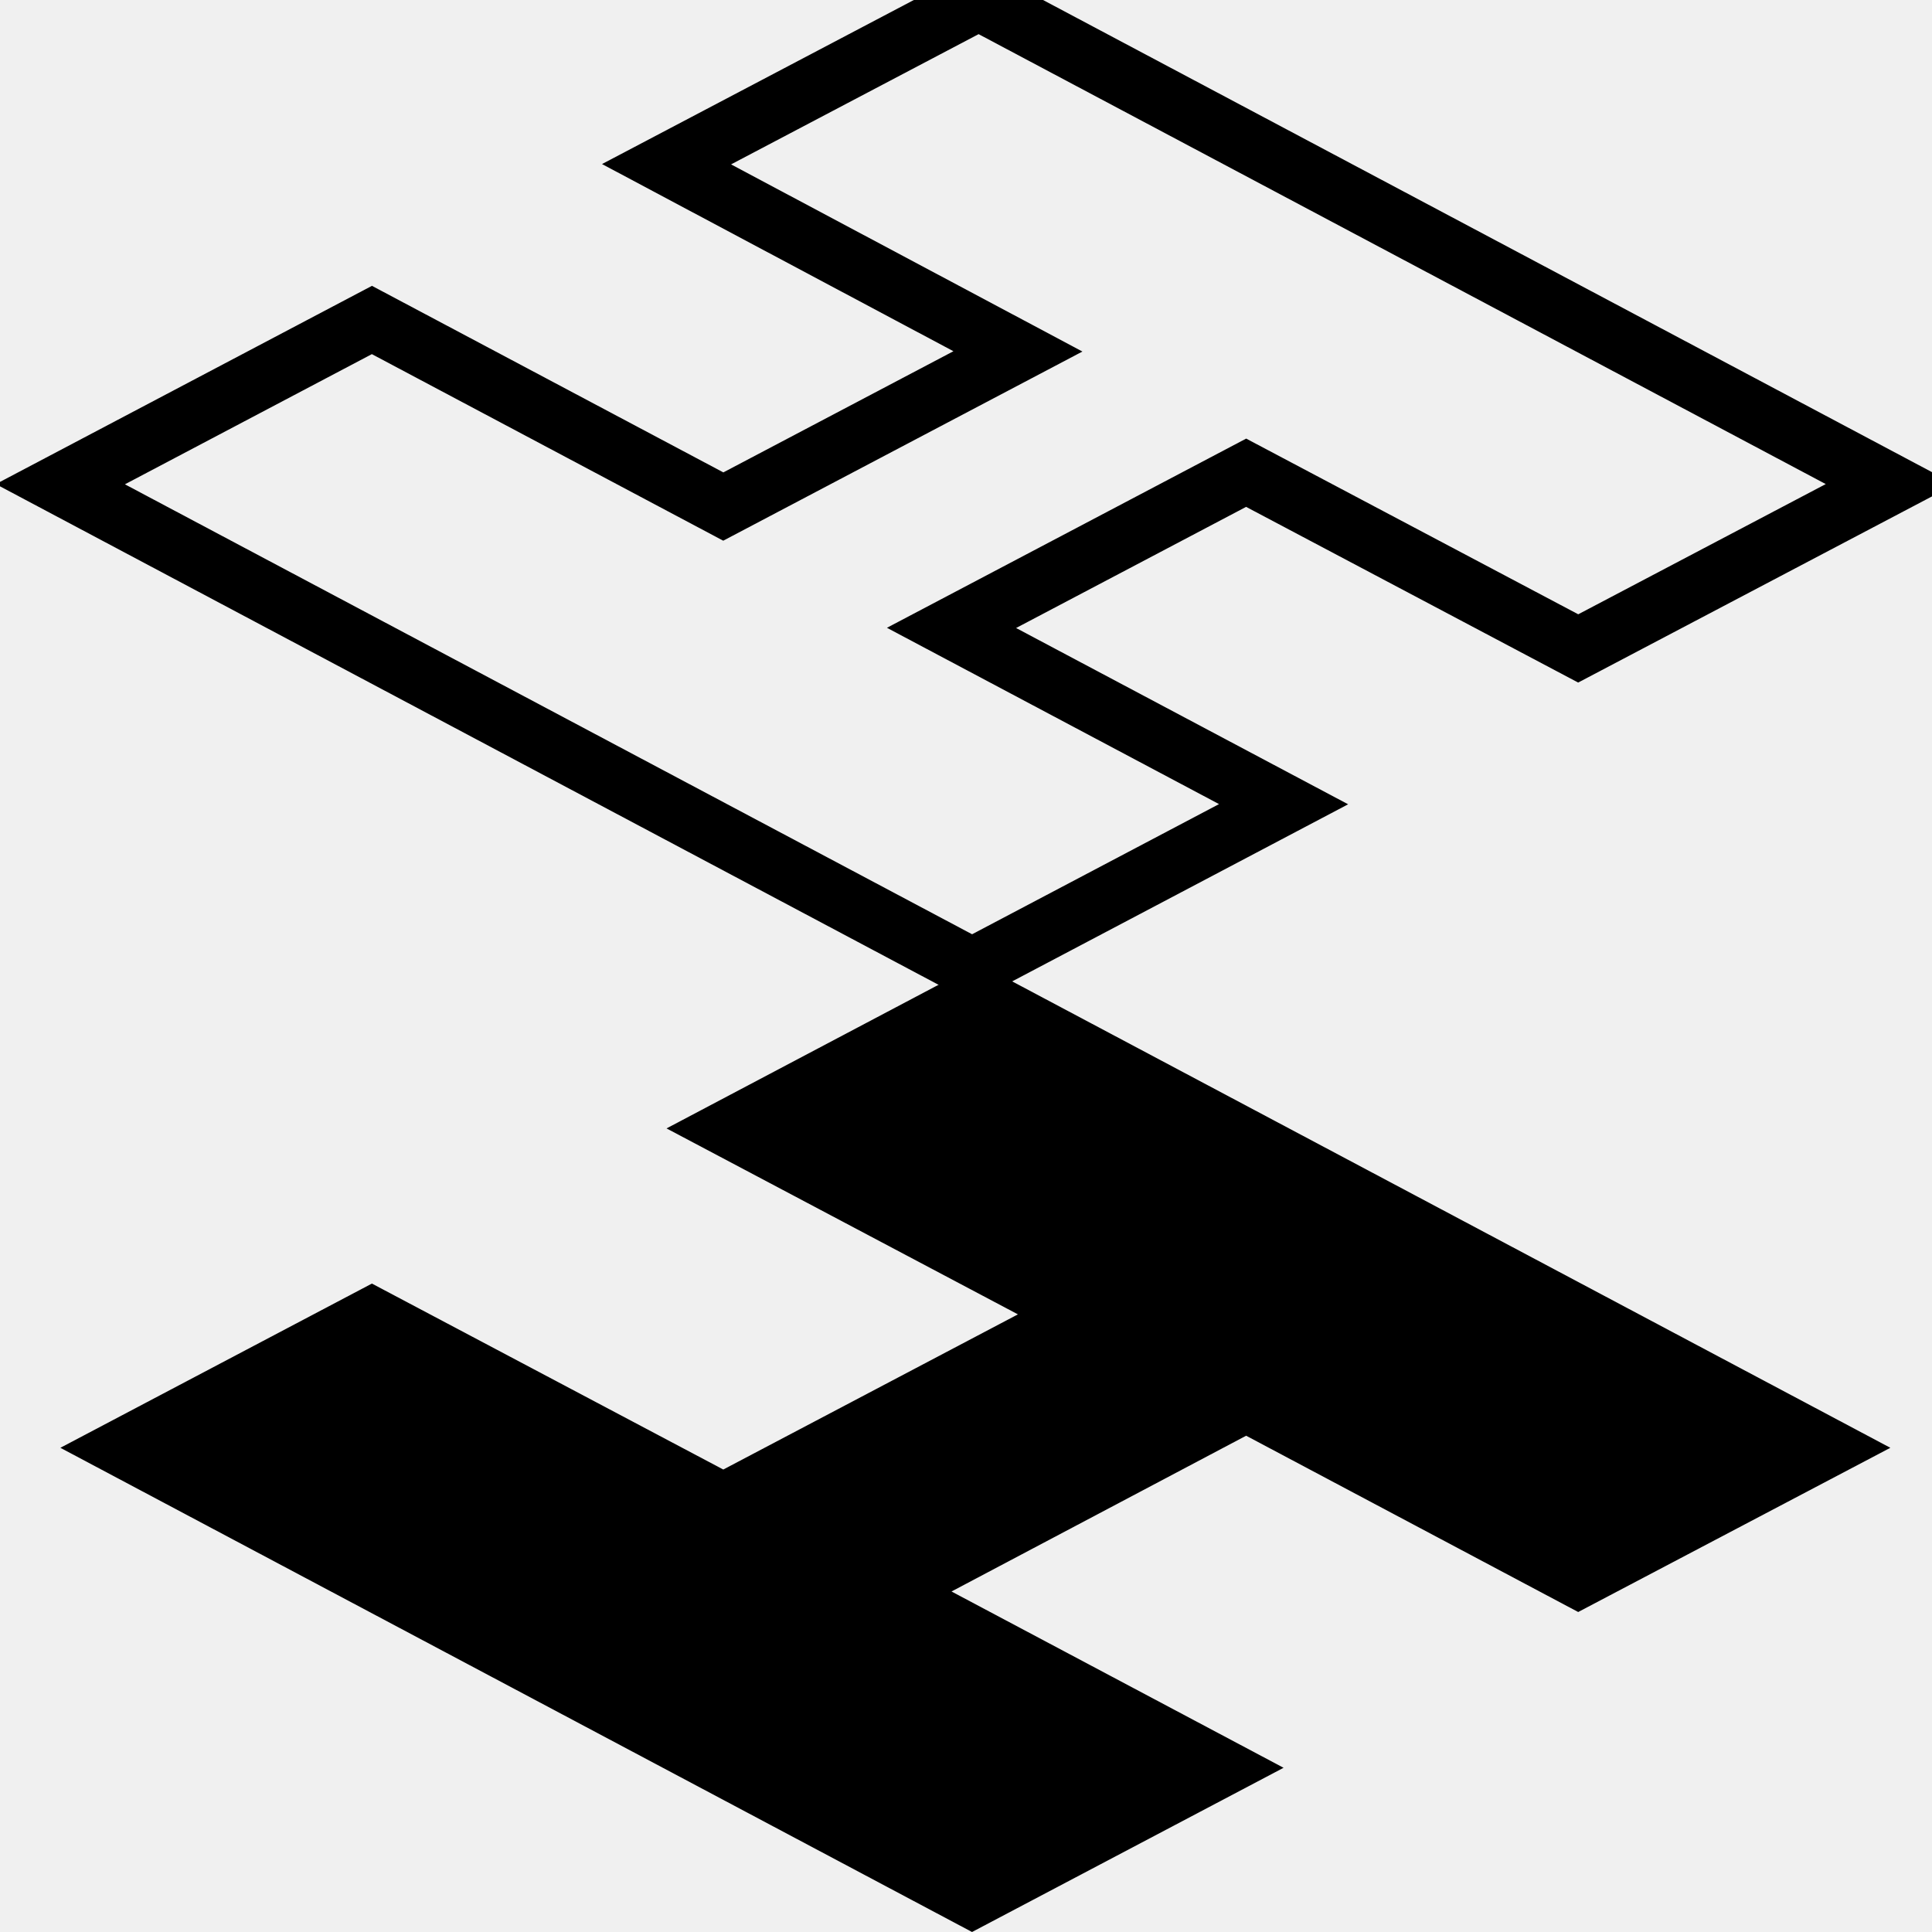
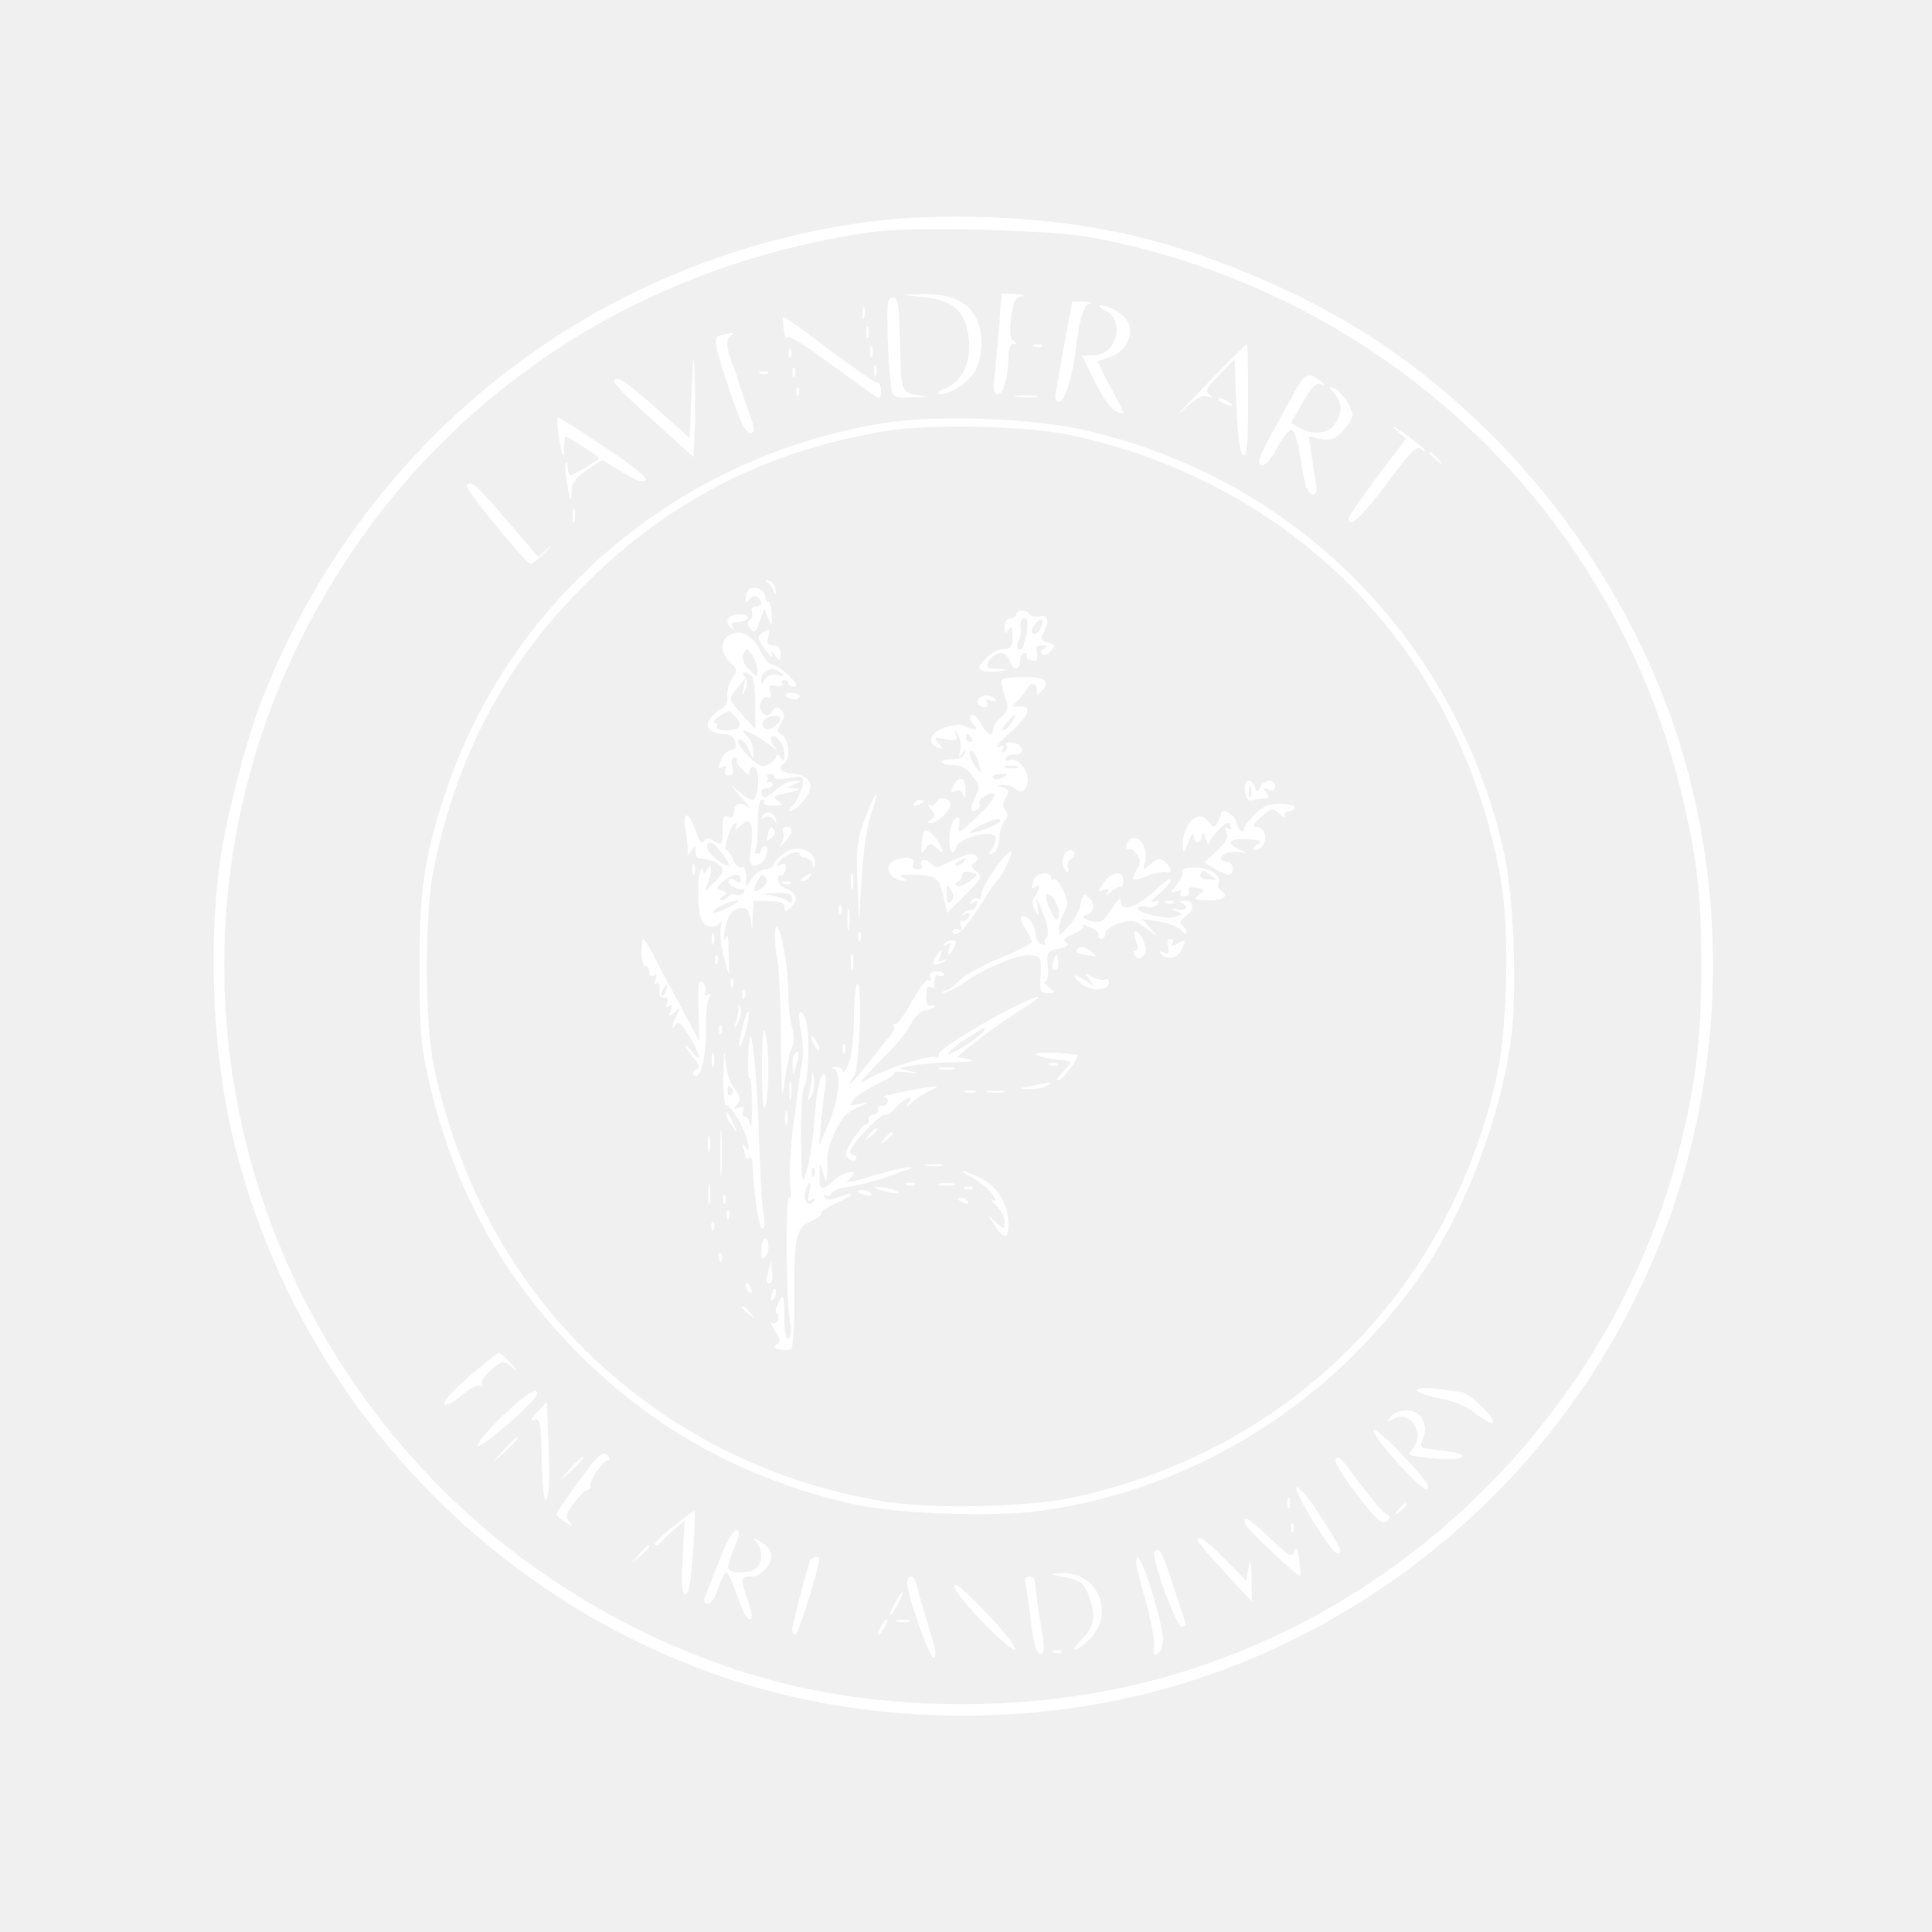
- <svg xmlns="http://www.w3.org/2000/svg" width="32" height="32" fill="none">
-   <style>
-     .stroke {
-       stroke: #000;
-     }
-     .fill {
-       fill: #000;
-     }
-     @media (prefers-color-scheme: dark) {
-       .stroke {
-         stroke: #fff;
-       }
-       .fill {
-         fill: #fff;
-       }
-     }
-   </style>
-   <path class="stroke" fill-rule="evenodd" d="M16.1 16.04 1 8.02 6.16 5.3l5.82 3.09 4.88-2.57-5.82-3.1L16.21 0l15.1 8.02-5.17 2.72-5.5-2.91-4.88 2.57 5.5 2.92-5.16 2.72Z" />
-   <path class="fill" fill-rule="evenodd" d="M16.1 32 1 23.98l5.16-2.72 5.82 3.08 4.88-2.57-5.82-3.08 5.17-2.73 15.1 8.02-5.17 2.72-5.5-2.92-4.88 2.58 5.5 2.92L16.1 32Z" />
+ <svg xmlns="http://www.w3.org/2000/svg" version="1.0" width="500pt" height="500pt" viewBox="0 0 500 500" preserveAspectRatio="xMidYMid meet">
+   <g transform="translate(0,500) scale(0.1,-0.1)" fill="#fff" stroke="none">
+     <path d="M2240 4425 c-713 -98 -1304 -568 -1565 -1243 -38 -100 -89 -295 -105 -407 -29 -207 -21 -458 21 -665 154 -750 754 -1355 1500 -1510 284 -58 586 -53 864 14 590 144 1088 568 1325 1130 167 392 198 840 90 1253 -119 448 -411 856 -800 1117 -188 127 -461 241 -677 285 -208 43 -460 52 -653 26z m583 -39 c752 -141 1346 -697 1526 -1428 43 -176 54 -270 54 -463 0 -191 -17 -318 -63 -493 -177 -661 -714 -1191 -1377 -1356 -290 -73 -630 -75 -917 -7 -335 80 -660 263 -906 511 -571 574 -721 1440 -376 2165 284 596 831 992 1496 1085 102 14 461 5 563 -14z" />
+     <path d="M2392 4231 c76 -8 109 -39 115 -108 6 -62 -16 -109 -60 -128 -21 -9 -25 -14 -14 -15 28 0 72 29 91 60 9 16 16 47 16 70 0 88 -52 131 -152 129 l-53 -2 57 -6z" />
+     <path d="M2586 4158 c-4 -46 -9 -104 -12 -130 -5 -38 -3 -48 9 -48 14 0 27 46 27 103 0 15 6 27 13 27 9 0 9 2 0 8 -9 5 -11 24 -6 59 5 42 10 53 27 56 12 2 5 5 -15 6 l-37 1 -6 -82z" />
+     <path d="M2297 4133 c2 -54 6 -113 9 -130 5 -33 6 -33 57 -31 42 1 45 2 15 5 -45 5 -47 8 -49 146 -2 91 -5 107 -19 107 -14 0 -15 -13 -13 -97z" />
+     <path d="M2756 4118 c-10 -57 -20 -115 -23 -130 -4 -21 -1 -28 9 -28 13 0 35 70 42 135 10 80 20 114 34 118 10 3 3 5 -13 6 l-30 1 -19 -102z" />
+     <path d="M2232 4190 c0 -14 2 -19 5 -12 2 6 2 18 0 25 -3 6 -5 1 -5 -13z" />
+     <path d="M2860 4197 c54 -27 30 -117 -32 -117 l-28 0 34 -69 c30 -59 50 -81 73 -81 3 0 -12 30 -32 66 -20 37 -35 67 -33 69 2 1 17 7 33 12 34 11 57 49 48 81 -5 22 -49 52 -75 52 -7 0 -2 -6 12 -13z" />
+     <path d="M2028 4148 c3 -18 7 -28 9 -21 3 7 51 -23 118 -73 62 -46 116 -84 119 -84 3 0 6 9 6 20 0 11 -5 20 -10 20 -6 0 -61 38 -124 85 -62 47 -115 85 -118 85 -2 0 -2 -15 0 -32z" />
+     <path d="M2242 4140 c0 -14 2 -19 5 -12 2 6 2 18 0 25 -3 6 -5 1 -5 -13z" />
+     <path d="M1868 4133 c-24 -6 -23 -10 19 -140 28 -84 42 -113 54 -113 15 0 14 7 -7 65 -13 36 -23 66 -23 68 0 1 -4 15 -10 30 -22 56 -24 79 -10 88 15 9 6 10 -23 2z" />
+     <path d="M2252 4090 c0 -14 2 -19 5 -12 2 6 2 18 0 25 -3 6 -5 1 -5 -13z" />
+     <path d="M2678 4103 c7 -3 16 -2 19 1 4 3 -2 6 -13 5 -11 0 -14 -3 -6 -6z" />
+     <path d="M3120 4003 c-58 -59 -84 -89 -59 -65 33 31 51 41 65 36 15 -5 16 -4 4 5 -12 8 -8 17 25 51 l40 41 5 -122 c3 -85 9 -124 18 -127 9 -3 12 30 12 142 0 80 -1 146 -3 146 -1 0 -50 -48 -107 -107z" />
+     <path d="M1790 3986 l-5 -120 -86 77 c-81 72 -109 90 -109 68 0 -6 46 -51 103 -102 l102 -92 3 72 c2 39 1 104 0 144 -3 60 -4 52 -8 -47z" />
+     <path d="M2041 4084 c0 -11 3 -14 6 -6 3 7 2 16 -1 19 -3 4 -6 -2 -5 -13z" />
+     <path d="M2262 4040 c0 -14 2 -19 5 -12 2 6 2 18 0 25 -3 6 -5 1 -5 -13z" />
+     <path d="M2051 4034 c0 -11 3 -14 6 -6 3 7 2 16 -1 19 -3 4 -6 -2 -5 -13z" />
+     <path d="M1968 4033 c7 -3 16 -2 19 1 4 3 -2 6 -13 5 -11 0 -14 -3 -6 -6z" />
+     <path d="M3354 3992 c-11 -20 -39 -71 -62 -113 -33 -59 -39 -78 -28 -82 9 -4 23 11 41 44 15 28 32 48 38 46 7 -2 17 -35 23 -73 5 -38 13 -75 18 -82 13 -22 28 -13 22 16 -3 15 -8 48 -12 74 l-6 48 30 -6 c24 -5 36 -1 56 19 14 15 26 33 26 42 0 21 -28 62 -48 70 -14 5 -14 4 1 -13 21 -23 22 -51 1 -80 -17 -25 -56 -29 -91 -9 l-22 12 30 53 c23 40 35 52 47 48 13 -5 13 -3 -2 9 -29 22 -39 19 -62 -23z" />
+     <path d="M2061 3984 c0 -11 3 -14 6 -6 3 7 2 16 -1 19 -3 4 -6 -2 -5 -13z" />
+     <path d="M2633 3973 c15 -2 37 -2 50 0 12 2 0 4 -28 4 -27 0 -38 -2 -22 -4z" />
+     <path d="M3160 3960 c8 -5 20 -10 25 -10 6 0 3 5 -5 10 -8 5 -19 10 -25 10 -5 0 -3 -5 5 -10z" />
+     <path d="M1446 3873 c8 -55 14 -68 14 -30 0 15 2 27 5 27 6 0 85 -51 85 -56 0 -4 -66 -44 -74 -44 -3 0 -7 10 -7 23 -1 12 -3 15 -5 7 -2 -8 0 -35 5 -60 7 -38 9 -40 10 -14 1 25 9 37 41 58 l39 26 51 -32 c34 -21 54 -28 61 -21 6 6 -29 35 -106 86 -63 42 -117 77 -121 77 -3 0 -2 -21 2 -47z" />
+     <path d="M2285 3905 c-532 -87 -970 -459 -1135 -965 -53 -162 -65 -246 -64 -450 0 -163 3 -198 26 -296 64 -272 187 -496 380 -692 195 -198 431 -329 708 -393 113 -27 367 -36 493 -19 401 55 765 284 997 629 105 157 193 392 220 588 17 126 8 380 -19 493 -126 547 -537 960 -1080 1086 -137 32 -389 41 -526 19z m480 -30 c592 -123 1028 -578 1122 -1170 19 -121 13 -371 -12 -485 -122 -559 -536 -973 -1095 -1095 -114 -25 -364 -31 -485 -12 -396 63 -743 284 -960 612 -100 152 -172 325 -212 515 -25 120 -25 401 1 520 60 282 176 505 365 702 223 233 486 371 806 423 115 18 359 13 470 -10z" />
+     <path d="M1986 3493 c6 -4 14 -15 17 -23 5 -11 6 -9 4 4 -1 11 -9 21 -17 23 -10 3 -11 2 -4 -4z" />
+     <path d="M1936 3473 c-3 -4 -6 -13 -6 -22 0 -13 2 -13 9 -2 5 7 14 10 20 7 16 -10 14 -26 -4 -26 -8 0 -12 -6 -9 -14 3 -8 0 -17 -6 -21 -8 -5 -7 -11 2 -22 10 -13 14 -10 24 18 l12 34 10 -25 c10 -23 11 -23 9 12 -1 20 -5 34 -9 31 -5 -2 -8 4 -8 14 0 18 -31 29 -44 16z" />
+     <path d="M2630 3410 c0 -5 -7 -10 -15 -10 -9 0 -15 -9 -15 -22 0 -19 2 -20 10 -8 7 11 10 7 10 -17 0 -28 -4 -33 -23 -33 -13 0 -34 -11 -47 -25 -19 -21 -21 -25 -7 -30 8 -4 28 -5 44 -2 27 4 27 4 -5 6 -29 1 -32 3 -22 21 6 11 19 20 29 20 10 0 21 -9 24 -20 3 -11 10 -20 16 -20 6 0 11 9 11 20 0 11 5 20 10 20 6 0 9 -3 8 -7 -2 -5 0 -9 5 -10 18 -7 25 -1 20 17 -4 15 0 20 13 20 15 0 16 -2 5 -9 -8 -5 -9 -11 -3 -15 5 -3 15 1 23 10 10 13 9 16 -9 21 -17 4 -20 9 -12 23 17 31 12 52 -9 45 -11 -3 -22 -1 -26 5 -8 13 -35 13 -35 0z m27 -46 c-3 -20 -9 -39 -12 -42 -10 -10 -17 6 -9 20 5 7 7 23 5 36 -1 12 3 22 10 22 8 0 10 -11 6 -36z m37 12 c-6 -16 -24 -23 -24 -8 0 10 22 33 27 28 2 -2 1 -11 -3 -20z" />
+     <path d="M1884 3399 c-3 -6 -1 -16 6 -22 10 -9 11 -9 6 1 -5 8 0 12 13 12 11 0 23 5 26 10 3 6 -5 10 -19 10 -14 0 -28 -5 -32 -11z" />
+     <path d="M1893 3359 c-29 -11 -30 -49 -3 -74 19 -17 19 -20 4 -42 -8 -13 -14 -34 -12 -46 2 -14 -4 -26 -16 -32 -10 -5 -24 -18 -30 -28 -13 -20 5 -37 40 -37 13 0 24 -8 27 -20 3 -13 0 -20 -9 -20 -7 0 -18 -9 -24 -19 -13 -26 -13 -34 2 -25 7 5 9 2 6 -8 -4 -9 0 -15 9 -15 10 0 13 7 8 24 -3 13 -1 23 5 23 6 0 9 -3 7 -7 -2 -5 4 -16 15 -25 15 -15 18 -15 18 -3 0 8 6 12 13 9 15 -6 10 -84 -6 -84 -6 0 -25 12 -41 27 -21 19 -18 14 9 -17 22 -25 33 -39 25 -32 -21 18 -40 15 -40 -8 0 -13 -5 -18 -15 -14 -12 5 -15 -3 -15 -35 0 -39 -1 -40 -20 -29 -17 11 -22 11 -29 0 -5 -8 -12 1 -21 28 -17 51 -35 53 -26 3 3 -21 6 -45 6 -53 0 -13 1 -13 10 0 8 13 10 12 10 -2 0 -10 3 -18 8 -19 28 -3 47 -9 57 -21 10 -10 6 -19 -18 -43 -23 -23 -27 -25 -18 -8 6 12 11 30 11 40 0 15 -2 16 -10 3 -9 -13 -10 -13 -11 0 0 8 -4 4 -8 -10 -4 -14 -5 -48 -3 -77 3 -42 8 -54 24 -59 12 -4 24 -1 30 7 6 10 7 6 3 -11 -3 -14 1 -47 8 -75 l14 -50 -1 58 c0 38 -3 52 -8 40 -5 -11 -6 -5 -3 16 6 41 21 61 46 61 13 0 19 -9 22 -32 3 -29 4 -28 5 9 l2 42 40 -1 c29 0 40 -5 40 -15 0 -13 3 -13 15 -3 22 18 18 39 -8 49 -13 5 -24 16 -24 25 0 8 4 13 8 11 3 -3 9 4 12 14 4 15 1 18 -12 13 -13 -5 -14 -3 -3 10 15 18 52 30 52 17 0 -5 6 -9 14 -9 8 0 17 -8 19 -17 4 -15 5 -14 6 3 2 32 -44 49 -76 29 -13 -9 -27 -23 -30 -31 -3 -8 -13 -14 -23 -14 -10 0 -25 -10 -33 -22 l-16 -23 0 28 c-1 16 -5 26 -11 22 -5 -3 -15 5 -22 19 -6 14 -14 26 -18 26 -4 0 -2 16 4 35 6 19 15 35 19 35 5 0 5 -6 1 -12 -4 -7 2 -5 13 5 18 16 21 16 27 2 3 -8 3 -36 -1 -60 -5 -37 -3 -45 10 -45 16 0 30 15 33 38 1 6 -2 12 -7 12 -5 0 -9 -4 -9 -10 0 -5 -5 -10 -11 -10 -5 0 -7 5 -4 10 4 6 6 38 6 70 0 34 4 60 10 60 6 0 8 -3 6 -7 -3 -5 8 -8 24 -8 25 0 27 2 13 12 -14 11 -13 13 12 18 45 10 51 13 29 15 l-20 1 20 9 c20 9 20 9 0 9 -11 1 -32 -10 -47 -23 -14 -14 -29 -22 -32 -19 -11 11 -6 23 9 23 8 0 15 4 15 10 0 5 -6 8 -12 6 -7 -1 -10 -1 -5 1 4 3 5 8 3 12 -3 4 1 8 9 8 8 0 12 -4 9 -9 -3 -5 13 -6 36 -2 40 7 41 6 36 -21 -3 -15 -13 -37 -23 -48 -13 -14 -14 -19 -4 -15 8 2 24 17 35 31 26 35 13 61 -33 65 -31 3 -40 15 -21 27 16 10 12 63 -6 73 -14 8 -14 12 -3 30 11 17 11 24 1 34 -10 10 -14 10 -21 0 -10 -17 -22 -17 -32 -1 -9 15 8 42 21 34 5 -3 6 4 3 15 -4 15 -1 18 16 15 12 -2 19 0 16 6 -4 5 -1 9 4 9 6 0 11 -4 11 -8 0 -5 7 -9 17 -9 19 0 -40 57 -60 57 -6 0 -19 15 -27 32 -20 41 -48 59 -77 47z m67 -93 c0 -20 0 -20 -21 1 -15 14 -19 27 -15 40 7 17 8 17 22 -1 8 -11 14 -29 14 -40z m60 -7 c12 -9 11 -10 -8 -6 -14 3 -26 -1 -32 -11 -9 -16 -9 -16 -10 0 0 14 12 25 30 27 3 0 12 -4 20 -10z m-73 -11 c4 -7 8 -40 8 -74 l0 -61 -32 35 c-39 42 -39 43 -14 73 l20 24 -5 -25 c-4 -21 -3 -22 5 -5 5 12 5 25 -1 33 -7 8 -7 12 0 12 6 0 14 -6 19 -12z m-43 -104 c21 -21 12 -34 -25 -34 -18 0 -28 4 -24 10 3 6 0 10 -7 10 -9 1 25 27 39 30 1 0 9 -7 17 -16z m116 -3 c0 -14 -28 -33 -39 -27 -16 10 -3 32 19 33 11 1 20 -2 20 -6z m-67 -43 c12 -7 31 -20 42 -28 18 -14 18 -13 7 1 -6 9 -9 19 -6 22 11 10 34 -20 34 -45 0 -18 -2 -20 -10 -8 -5 8 -10 10 -10 5 0 -6 -9 -16 -19 -22 -17 -11 -24 -8 -50 16 -17 16 -31 34 -31 41 0 17 20 1 30 -24 l9 -21 0 22 c1 12 -6 29 -15 37 -19 19 -12 20 19 4z m-83 -308 c12 -16 19 -30 15 -30 -15 0 -55 34 -55 46 0 23 17 16 40 -16z m47 -67 c0 -9 -4 -10 -13 -2 -7 6 -14 6 -18 1 -6 -10 22 -27 37 -23 5 1 5 -3 2 -9 -4 -6 -13 -9 -21 -6 -7 3 -16 1 -19 -4 -4 -6 -12 -10 -18 -10 -7 0 -6 4 3 10 12 8 12 10 -3 15 -15 6 -15 9 5 24 25 21 45 23 45 4z m56 -20 c-22 -17 -27 -10 -13 17 10 18 14 20 21 9 6 -9 3 -18 -8 -26z m77 -29 c0 -12 -3 -14 -12 -6 -7 6 -26 12 -43 15 -24 3 -22 4 13 6 33 1 42 -3 42 -15z m-141 -8 c-14 -13 -70 -36 -64 -26 4 6 17 15 29 20 22 9 42 13 35 6z" />
+     <path d="M1971 3361 c-11 -7 -10 -13 4 -35 18 -27 31 -36 20 -13 -4 6 1 3 9 -7 16 -19 16 -19 16 2 0 15 -6 22 -19 22 -14 0 -18 5 -14 20 6 22 4 24 -16 11z" />
+     <path d="M2593 3226 c3 -12 8 -31 12 -43 5 -15 1 -27 -14 -39 -12 -10 -21 -24 -21 -31 0 -21 -16 -15 -30 12 -7 14 -17 25 -22 25 -12 0 -10 -14 3 -27 9 -9 8 -11 -2 -10 -8 2 -19 6 -25 9 -6 4 -27 2 -47 -4 -39 -12 -50 -41 -21 -52 15 -6 15 -4 3 10 -13 16 -11 17 18 11 27 -5 31 -4 27 11 -5 15 -4 15 6 -1 6 -9 8 -27 5 -40 -5 -18 -4 -19 5 -7 10 13 11 13 7 0 -2 -9 -16 -15 -35 -15 -16 0 -28 -3 -25 -7 2 -5 17 -8 32 -8 18 0 34 -9 48 -28 19 -26 19 -30 6 -56 -15 -29 -12 -43 6 -31 6 3 9 10 6 15 -3 5 3 14 14 20 40 21 29 -9 -21 -54 -45 -43 -50 -45 -46 -23 3 17 1 24 -8 20 -6 -2 -14 -20 -16 -39 -5 -41 7 -67 16 -37 9 27 102 49 103 24 0 -9 -5 -22 -11 -30 -9 -11 -8 -13 4 -9 9 3 15 18 16 36 0 17 6 38 13 46 10 12 10 20 3 29 -7 8 -7 18 -2 27 14 21 12 28 -7 33 -15 4 -14 5 3 6 11 0 25 -4 31 -10 15 -15 33 -3 33 23 0 29 -28 58 -48 51 -10 -4 -13 -2 -8 6 4 6 15 10 24 9 10 -2 17 4 17 12 0 8 -11 17 -24 18 -14 2 -21 0 -17 -6 4 -6 1 -14 -5 -18 -8 -5 -9 -3 -4 6 6 10 3 12 -11 7 -10 -4 2 13 29 36 57 52 61 75 12 68 -5 -1 -3 5 5 12 8 7 20 21 26 32 12 21 30 19 27 -4 -1 -11 2 -10 14 2 24 24 7 36 -53 35 -51 -2 -55 -3 -51 -22z m25 -96 c-7 -11 -17 -20 -22 -20 -5 0 -1 9 9 20 10 11 20 20 22 20 2 0 -2 -9 -9 -20z m-103 -40 c3 -5 1 -10 -4 -10 -6 0 -11 5 -11 10 0 6 2 10 4 10 3 0 8 -4 11 -10z m19 -70 c7 -24 6 -24 -8 -6 -9 11 -16 27 -16 35 0 21 16 2 24 -29z m99 -7 c-7 -2 -21 -2 -30 0 -10 3 -4 5 12 5 17 0 24 -2 18 -5z m-37 -25 c-10 -6 -22 -6 -26 -2 -5 5 3 10 18 11 22 1 24 0 8 -9z m-11 -117 c-12 -10 -75 -32 -75 -26 0 2 12 11 28 19 30 17 62 22 47 7z" />
+     <path d="M2035 3199 c7 -11 35 -12 35 -1 0 4 -9 8 -20 9 -11 1 -18 -2 -15 -8z" />
+     <path d="M2530 3185 c0 -8 7 -15 16 -15 9 0 12 5 8 12 -5 8 -2 9 10 5 10 -4 15 -3 11 3 -10 16 -45 12 -45 -5z" />
+     <path d="M2469 2969 c-10 -19 -9 -21 4 -16 10 4 17 -1 20 -11 3 -10 5 -6 6 10 1 35 -15 44 -30 17z" />
+     <path d="M3222 2953 c2 -19 8 -27 18 -24 8 2 23 4 32 5 14 0 15 3 5 15 -10 12 -9 14 6 8 11 -4 17 -2 17 8 0 20 -27 19 -38 -1 -8 -15 -10 -15 -15 0 -10 26 -29 18 -25 -11z m15 -15 c-3 -7 -5 -2 -5 12 0 14 2 19 5 13 2 -7 2 -19 0 -25z" />
+     <path d="M2243 2892 c-26 -65 -28 -86 -23 -197 l3 -80 7 115 c4 67 14 135 24 163 25 69 15 68 -11 -1z" />
+     <path d="M2424 2925 c-4 -8 -11 -12 -18 -8 -6 4 -5 -1 3 -11 13 -15 13 -19 0 -27 -12 -7 -12 -9 1 -9 16 0 50 33 50 49 0 16 -31 21 -36 6z" />
+     <path d="M2365 2920 c-3 -6 1 -7 9 -4 18 7 21 14 7 14 -6 0 -13 -4 -16 -10z" />
+     <path d="M3246 2891 c-15 -16 -28 -32 -27 -35 3 -18 -15 -3 -19 16 -5 21 -40 40 -40 21 0 -4 -5 -15 -10 -23 -8 -13 -11 -12 -23 4 -26 36 -68 -7 -66 -67 0 -17 4 -14 14 13 7 19 14 27 14 18 1 -10 6 -18 11 -18 6 0 10 8 11 18 1 11 4 9 9 -8 4 -14 8 -20 9 -13 1 7 12 23 25 36 20 20 26 22 30 10 4 -9 2 -11 -6 -7 -8 5 -9 2 -4 -11 5 -13 -2 -26 -25 -47 l-32 -30 29 -17 c16 -10 32 -16 37 -14 13 8 7 33 -8 33 -8 0 -15 4 -15 9 0 13 25 20 52 15 18 -4 16 -2 -7 9 -36 16 -22 28 29 25 32 -3 34 -5 19 -15 -9 -7 -12 -13 -6 -13 33 0 38 60 4 60 -12 1 -9 7 13 26 27 24 29 24 49 7 11 -10 17 -12 13 -5 -4 7 -1 12 8 12 9 0 16 5 16 10 0 6 -17 10 -38 10 -29 0 -45 -7 -66 -29z" />
+     <path d="M1974 2889 c-5 -8 -3 -9 6 -4 7 4 16 2 22 -6 8 -12 9 -12 6 0 -6 20 -24 25 -34 10z" />
+     <path d="M1987 2839 c-4 -16 -3 -18 9 -8 7 6 11 15 8 20 -8 13 -11 11 -17 -12z" />
+     <path d="M2027 2845 c3 -9 -1 -24 -8 -33 -8 -10 -4 -7 9 6 25 27 28 42 7 42 -9 0 -12 -6 -8 -15z" />
+     <path d="M2389 2843 c-1 -5 -3 -19 -4 -32 -2 -22 -1 -23 10 -7 12 15 14 15 29 1 20 -21 21 -6 0 23 -15 22 -33 29 -35 15z" />
+     <path d="M2916 2815 c-3 -8 -1 -14 5 -12 6 1 16 -6 22 -15 9 -14 9 -23 -1 -39 -18 -28 -11 -32 29 -15 19 7 40 11 47 9 17 -6 15 12 -3 27 -13 10 -19 9 -37 -6 -21 -19 -21 -19 -14 9 10 44 -33 81 -48 42z" />
+     <path d="M2599 2783 c-35 -43 -59 -83 -59 -98 0 -9 -4 -14 -9 -10 -5 3 -13 0 -17 -6 -5 -8 -3 -9 6 -4 8 5 11 3 8 -6 -3 -8 -10 -14 -15 -14 -6 0 -15 -4 -20 -9 -5 -5 -2 -6 6 -1 9 5 12 3 9 -6 -3 -8 -10 -13 -16 -12 -7 2 -9 -4 -5 -14 4 -10 2 -14 -5 -9 -6 3 -13 3 -16 -2 -3 -5 2 -9 10 -9 8 0 33 30 56 66 22 36 44 68 48 71 11 8 42 71 37 76 -2 2 -10 -4 -18 -13z" />
+     <path d="M2757 2793 c-10 -10 -8 -41 3 -48 5 -3 7 0 4 8 -3 8 -1 18 5 22 6 3 11 10 11 16 0 10 -14 12 -23 2z" />
+     <path d="M2458 2770 c-31 -17 -38 -18 -48 -5 -13 16 -34 10 -25 -6 4 -5 -1 -9 -10 -9 -11 0 -15 5 -11 15 6 16 -18 20 -48 9 -34 -13 -12 -56 27 -53 7 0 3 4 -8 9 -13 5 -2 7 34 6 58 -3 62 -6 76 -70 l6 -29 47 47 c44 44 46 48 29 61 -12 8 -14 15 -8 20 17 10 13 25 -6 25 -10 -1 -34 -10 -55 -20z m37 0 c-3 -5 -12 -10 -18 -10 -7 0 -6 4 3 10 19 12 23 12 15 0z m14 -51 c-13 -9 -28 -15 -33 -11 -6 3 -5 7 2 10 7 2 12 10 12 17 0 8 7 11 21 8 22 -6 22 -6 -2 -24z m-48 -52 c-8 -8 -11 -3 -11 19 1 25 2 27 11 11 8 -14 8 -22 0 -30z" />
+     <path d="M1792 2750 c0 -14 2 -19 5 -12 2 6 2 18 0 25 -3 6 -5 1 -5 -13z" />
+     <path d="M3060 2742 c0 -9 -8 -24 -17 -35 -17 -19 -17 -20 0 -14 11 4 16 3 12 -3 -3 -6 1 -10 10 -10 10 0 15 6 12 13 -4 10 2 13 19 9 23 -4 23 -5 7 -18 -16 -12 -13 -13 25 -14 40 0 54 11 31 25 -6 4 -8 13 -5 20 7 20 -22 39 -60 40 -24 1 -34 -3 -34 -13z m88 -18 c2 -1 -8 -1 -21 0 -15 0 -23 6 -20 14 4 10 9 10 22 0 9 -7 17 -13 19 -14z" />
+     <path d="M2202 2720 c0 -19 2 -27 5 -17 2 9 2 25 0 35 -3 9 -5 1 -5 -18z" />
+     <path d="M2080 2730 c-9 -6 -10 -10 -3 -10 6 0 15 5 18 10 8 12 4 12 -15 0z" />
+     <path d="M2676 2724 c-8 -22 -8 -26 4 -19 13 8 13 -1 -1 -24 -9 -13 -9 -23 0 -37 10 -16 11 -15 6 11 -4 23 -3 25 3 10 21 -47 30 -85 21 -91 -5 -3 -7 -10 -4 -15 3 -5 -1 -6 -9 -3 -9 3 -16 16 -16 29 0 23 -26 53 -37 42 -3 -4 2 -18 11 -31 9 -14 16 -29 16 -34 0 -4 -35 -23 -79 -40 -43 -18 -92 -44 -107 -59 -16 -15 -31 -26 -34 -26 -3 1 -7 0 -8 -2 -13 -13 30 5 55 23 52 37 141 74 170 70 27 -3 28 -5 26 -50 -3 -43 -1 -48 19 -48 21 0 21 0 2 15 -10 8 -14 15 -9 15 6 0 9 17 7 39 -4 37 -2 39 28 46 23 5 29 10 19 16 -10 6 -5 12 19 22 18 7 29 17 25 21 -4 4 4 3 17 -3 14 -5 24 -14 23 -20 -2 -6 2 -11 7 -11 6 0 10 6 10 14 0 8 16 20 36 26 32 11 39 10 68 -11 l31 -22 -20 23 -20 22 45 -7 c25 -4 51 -14 58 -23 6 -9 12 -11 12 -5 0 7 -5 15 -11 19 -8 5 -4 13 11 24 24 18 20 41 -8 39 -11 0 -12 -3 -4 -6 21 -8 13 -21 -10 -17 -20 4 -21 3 -4 -4 19 -8 18 -9 -4 -15 -27 -7 -102 12 -95 24 3 4 14 5 24 2 10 -3 22 1 27 8 5 9 2 10 -12 5 -10 -3 -4 5 14 19 17 15 32 32 32 38 0 6 -15 -3 -32 -20 -55 -52 -98 -67 -98 -35 0 11 -6 7 -19 -14 -25 -41 -34 -46 -62 -36 -19 7 -20 10 -6 15 21 8 22 30 3 46 -11 9 -15 6 -19 -18 -3 -16 -17 -42 -31 -57 -22 -26 -25 -27 -25 -9 0 11 6 31 13 43 11 20 10 29 -2 57 -9 19 -19 32 -24 29 -4 -3 -8 0 -8 5 0 17 -37 13 -44 -5z m64 -86 c0 -10 -2 -18 -5 -18 -9 0 -34 58 -27 64 9 10 32 -23 32 -46z" />
+     <path d="M2856 2715 c-15 -23 -15 -24 1 -18 12 5 14 3 8 -8 -5 -8 -1 -7 12 4 11 9 22 15 24 12 3 -2 5 5 6 15 2 29 -31 25 -51 -5z" />
+     <path d="M2028 2713 c7 -3 16 -2 19 1 4 3 -2 6 -13 5 -11 0 -14 -3 -6 -6z" />
+     <path d="M3018 2663 c7 -3 16 -2 19 1 4 3 -2 6 -13 5 -11 0 -14 -3 -6 -6z" />
+     <path d="M2171 2644 c0 -11 3 -14 6 -6 3 7 2 16 -1 19 -3 4 -6 -2 -5 -13z" />
+     <path d="M2193 2620 c0 -25 2 -35 4 -22 2 12 2 32 0 45 -2 12 -4 2 -4 -23z" />
+     <path d="M2007 2597 c-3 -9 -2 -40 3 -68 6 -29 11 -129 11 -223 1 -147 3 -161 10 -103 5 38 13 77 19 86 6 12 6 31 0 52 -6 19 -10 61 -10 94 -1 76 -23 187 -33 162z" />
+     <path d="M1842 2570 c0 -14 2 -19 5 -12 2 6 2 18 0 25 -3 6 -5 1 -5 -13z" />
+     <path d="M2221 2574 c0 -11 3 -14 6 -6 3 7 2 16 -1 19 -3 4 -6 -2 -5 -13z" />
+     <path d="M2940 2565 c6 -17 6 -25 -1 -25 -6 0 -7 -4 -4 -10 9 -15 22 -12 29 5 6 16 -13 55 -26 55 -4 0 -3 -11 2 -25z" />
+     <path d="M1660 2535 c0 -19 5 -35 10 -35 6 0 10 -7 10 -16 0 -9 5 -12 12 -8 8 5 9 2 5 -10 -4 -10 -3 -15 3 -11 6 4 9 -4 7 -17 -1 -15 3 -22 12 -20 9 2 11 -3 7 -13 -4 -11 -2 -14 6 -9 8 5 9 2 4 -11 -6 -16 -4 -16 10 -4 16 13 16 12 6 -8 -14 -25 -16 -45 -3 -24 7 10 15 2 35 -31 31 -53 34 -73 5 -38 -11 14 -17 18 -13 10 4 -8 14 -23 23 -33 12 -15 13 -20 2 -26 -9 -6 -10 -11 -3 -15 16 -9 31 58 29 124 -1 30 2 64 7 74 7 14 6 17 -2 12 -7 -4 -10 -2 -6 7 3 8 -1 19 -8 25 -11 8 -12 -5 -10 -71 l2 -82 -51 95 c-28 52 -60 112 -70 133 -11 20 -22 37 -24 37 -3 0 -5 -16 -5 -35z m63 -100 c-3 -9 -8 -14 -10 -11 -3 3 -2 9 2 15 9 16 15 13 8 -4z" />
+     <path d="M2443 2557 c-4 -6 -1 -7 7 -2 10 6 12 4 7 -8 -9 -23 0 -22 12 1 8 14 6 19 -5 19 -8 0 -18 -5 -21 -10z" />
+     <path d="M3023 2549 c4 -16 2 -19 -11 -14 -13 5 -14 3 -6 -5 17 -17 46 -8 55 18 8 20 7 21 -12 11 -15 -8 -19 -8 -15 0 4 6 2 11 -5 11 -7 0 -9 -8 -6 -21z" />
+     <path d="M2786 2541 c-3 -5 8 -11 26 -13 28 -5 29 -4 13 9 -22 15 -32 16 -39 4z" />
+     <path d="M2202 2510 c0 -19 2 -27 5 -17 2 9 2 25 0 35 -3 9 -5 1 -5 -18z" />
+     <path d="M2420 2521 c-7 -15 -7 -19 5 -17 8 1 18 6 22 11 5 4 2 5 -6 0 -11 -6 -13 -4 -8 8 9 23 0 21 -13 -2z" />
+     <path d="M1851 2514 c0 -11 3 -14 6 -6 3 7 2 16 -1 19 -3 4 -6 -2 -5 -13z" />
+     <path d="M2727 2516 c-4 -10 -5 -21 -2 -24 9 -9 17 6 13 25 -3 17 -4 17 -11 -1z" />
+     <path d="M2408 2471 c3 -8 1 -12 -5 -8 -6 4 -24 -20 -42 -53 -18 -33 -37 -60 -43 -60 -6 0 -9 -3 -5 -6 3 -3 1 -11 -4 -18 -5 -6 -32 -39 -59 -74 -28 -35 -50 -59 -50 -55 0 5 5 14 11 20 13 13 21 245 8 237 -5 -3 -9 -44 -9 -92 -1 -52 -6 -99 -15 -117 -7 -16 -14 -24 -14 -17 -1 6 -9 12 -18 11 -11 0 -13 -3 -5 -6 20 -8 14 -75 -13 -139 l-25 -59 5 60 c3 33 8 75 11 93 3 17 1 32 -4 32 -11 0 -20 -47 -26 -140 -3 -36 -11 -85 -18 -109 -13 -43 -13 -40 -15 80 -1 68 3 129 8 135 12 14 15 140 5 172 -13 39 -24 24 -14 -20 5 -24 7 -59 5 -78 -3 -19 -13 -87 -21 -150 -9 -63 -14 -140 -11 -170 3 -30 2 -47 -2 -38 -10 22 -9 -263 1 -318 5 -27 4 -44 -3 -49 -7 -4 -11 15 -11 57 -1 59 -2 61 -15 38 -7 -14 -10 -26 -5 -28 5 -2 6 -10 3 -18 -3 -7 -10 -11 -15 -8 -6 4 -2 -6 8 -21 13 -21 15 -28 5 -34 -9 -6 -7 -10 7 -13 11 -3 24 -3 29 1 6 3 9 63 9 136 -1 156 4 178 44 195 16 7 28 16 25 20 -3 4 17 17 43 28 47 21 46 31 -2 12 -17 -6 -27 -6 -32 2 -4 6 -3 8 4 4 5 -3 12 -1 14 6 2 6 15 12 29 14 27 3 103 22 134 35 11 4 27 10 35 12 13 5 13 6 0 6 -8 1 -51 -10 -95 -23 -44 -14 -72 -19 -62 -12 9 7 17 16 17 19 0 10 -29 1 -47 -14 -38 -33 -43 -32 -42 8 1 38 1 38 9 8 6 -23 8 -25 10 -10 2 11 2 31 1 45 -1 13 7 45 20 71 16 35 31 51 58 63 32 13 33 14 6 9 -28 -6 -29 -5 -15 12 8 10 36 28 62 40 26 12 45 25 42 28 -4 3 11 4 32 2 33 -4 35 -3 9 3 l-30 8 40 7 c22 4 69 7 105 8 45 1 56 3 36 8 l-29 6 44 36 c25 20 74 55 109 78 36 22 62 41 59 41 -31 0 -259 -130 -259 -148 0 -7 -4 -11 -8 -8 -11 7 -116 -25 -162 -49 l-35 -18 20 23 c11 13 37 39 57 59 20 20 45 52 56 71 10 19 26 35 35 35 8 0 19 4 24 8 4 5 1 7 -7 5 -13 -3 -15 7 -11 43 0 5 6 7 11 4 6 -4 10 -3 9 2 -3 19 2 34 10 28 5 -3 12 -2 15 3 2 4 -6 8 -19 8 -16 0 -21 -4 -17 -15z m138 -139 c-9 -15 -86 -65 -92 -60 -3 3 16 20 42 37 50 32 59 37 50 23z m-439 -374 c-3 -8 -6 -5 -6 6 -1 11 2 17 5 13 3 -3 4 -12 1 -19z m-13 -44 c-5 -21 -4 -25 6 -19 9 6 11 4 5 -4 -11 -19 -28 3 -20 28 9 30 17 26 9 -5z" />
+     <path d="M2780 2476 c0 -3 7 -12 16 -20 21 -21 74 -21 74 0 0 8 -4 12 -10 9 -5 -3 -20 0 -32 6 -22 12 -22 11 -8 -7 15 -18 14 -18 -12 -1 -16 10 -28 15 -28 13z" />
+     <path d="M1891 2454 c0 -11 3 -14 6 -6 3 7 2 16 -1 19 -3 4 -6 -2 -5 -13z" />
+     <path d="M1921 2424 c0 -11 3 -14 6 -6 3 7 2 16 -1 19 -3 4 -6 -2 -5 -13z" />
+     <path d="M1911 2388 c0 -9 -4 -25 -7 -35 -5 -17 -5 -17 6 0 6 10 9 25 7 35 -4 15 -5 15 -6 0z" />
+     <path d="M1922 2344 c-7 -26 -11 -49 -8 -51 6 -6 28 76 24 88 -2 6 -9 -11 -16 -37z" />
+     <path d="M1861 2334 c0 -11 3 -14 6 -6 3 7 2 16 -1 19 -3 4 -6 -2 -5 -13z" />
+     <path d="M1972 2235 c0 -76 3 -113 8 -100 11 25 11 161 0 195 -5 16 -8 -20 -8 -95z" />
+     <path d="M1940 2313 c-5 -26 -5 -111 0 -103 3 5 6 -26 6 -68 0 -42 -1 -67 -4 -54 -2 12 -8 22 -14 22 -5 0 -8 7 -5 14 4 11 1 13 -11 9 -14 -6 -15 -4 -4 9 10 12 9 20 -7 40 -12 14 -21 45 -24 74 -2 34 -4 23 -5 -33 -1 -46 2 -83 7 -83 13 0 48 -59 56 -95 5 -24 4 -27 -5 -15 -10 13 -11 12 -6 -3 3 -10 6 -21 6 -23 0 -3 4 -3 9 0 5 3 9 -4 9 -17 0 -59 16 -167 25 -167 6 0 7 15 3 38 -4 20 -9 111 -12 202 -4 147 -18 286 -24 253z m-45 -132 c3 -5 2 -12 -3 -15 -5 -3 -9 1 -9 9 0 17 3 19 12 6z" />
+     <path d="M2100 2315 c0 -5 5 -17 10 -25 5 -8 10 -10 10 -5 0 6 -5 17 -10 25 -5 8 -10 11 -10 5z" />
+     <path d="M2181 2284 c0 -11 3 -14 6 -6 3 7 2 16 -1 19 -3 4 -6 -2 -5 -13z" />
+     <path d="M1842 2255 c0 -16 2 -22 5 -12 2 9 2 23 0 30 -3 6 -5 -1 -5 -18z" />
+     <path d="M2057 2273 c-4 -3 -7 -18 -6 -32 1 -26 1 -25 10 3 9 31 7 41 -4 29z" />
+     <path d="M2681 2270 c9 -5 32 -10 52 -12 21 -1 37 -4 37 -7 0 -3 -10 -15 -22 -28 -14 -15 -17 -22 -7 -18 13 5 56 64 47 65 -58 8 -120 7 -107 0z" />
+     <path d="M2718 2243 c7 -3 16 -2 19 1 4 3 -2 6 -13 5 -11 0 -14 -3 -6 -6z" />
+     <path d="M2433 2233 c9 -2 25 -2 35 0 9 3 1 5 -18 5 -19 0 -27 -2 -17 -5z" />
+     <path d="M2101 2215 c-1 -11 -4 -31 -7 -45 -5 -22 -4 -23 6 -7 6 10 9 30 7 45 -3 18 -5 20 -6 7z" />
+     <path d="M2043 2175 c0 -22 2 -30 4 -17 2 12 2 30 0 40 -3 9 -5 -1 -4 -23z" />
+     <path d="M2670 2190 c-35 -7 -35 -7 -5 -9 17 0 37 4 45 9 17 11 11 11 -40 0z" />
+     <path d="M2340 2175 c-36 -7 -59 -13 -52 -14 8 0 12 -7 9 -13 -2 -7 -10 -12 -16 -10 -6 1 -10 -3 -8 -10 1 -7 -5 -12 -13 -13 -8 0 -14 -6 -12 -13 1 -7 -2 -12 -7 -12 -4 0 -20 -17 -33 -38 -21 -30 -23 -40 -12 -50 8 -7 15 -8 19 -2 3 6 1 10 -4 10 -6 0 -11 5 -11 10 0 15 81 101 90 95 4 -2 18 7 30 20 27 28 49 34 29 8 -8 -11 -3 -9 11 4 14 12 36 26 50 32 33 13 10 12 -70 -4z" />
+     <path d="M2498 2173 c6 -2 18 -2 25 0 6 3 1 5 -13 5 -14 0 -19 -2 -12 -5z" />
+     <path d="M2558 2173 c12 -2 30 -2 40 0 9 3 -1 5 -23 4 -22 0 -30 -2 -17 -4z" />
+     <path d="M2032 2105 c0 -16 2 -22 5 -12 2 9 2 23 0 30 -3 6 -5 -1 -5 -18z" />
+     <path d="M1880 2114 c0 -6 7 -19 16 -30 14 -18 14 -18 3 6 -14 31 -19 36 -19 24z" />
+     <path d="M1864 2015 c0 -55 1 -76 3 -47 2 29 2 74 0 100 -2 26 -3 2 -3 -53z" />
+     <path d="M2249 2063 c-13 -16 -12 -17 4 -4 9 7 17 15 17 17 0 8 -8 3 -21 -13z" />
+     <path d="M1832 2040 c0 -19 2 -27 5 -17 2 9 2 25 0 35 -3 9 -5 1 -5 -18z" />
+     <path d="M2289 2053 c-13 -16 -12 -17 4 -4 9 7 17 15 17 17 0 8 -8 3 -21 -13z" />
+     <path d="M2398 1983 c12 -2 30 -2 40 0 9 3 -1 5 -23 4 -22 0 -30 -2 -17 -4z" />
+     <path d="M2517 1952 c18 -10 40 -28 50 -41 12 -18 13 -22 2 -16 -8 4 -4 -2 9 -14 12 -12 22 -31 22 -43 0 -21 0 -21 -22 -2 l-21 19 18 -27 c22 -36 35 -35 35 1 0 52 -27 99 -70 121 -48 24 -68 26 -23 2z" />
+     <path d="M1833 1910 c0 -25 2 -35 4 -22 2 12 2 32 0 45 -2 12 -4 2 -4 -23z" />
+     <path d="M2348 1933 c7 -3 16 -2 19 1 4 3 -2 6 -13 5 -11 0 -14 -3 -6 -6z" />
+     <path d="M2433 1933 c9 -2 25 -2 35 0 9 3 1 5 -18 5 -19 0 -27 -2 -17 -5z" />
+     <path d="M2280 1920 c34 -11 60 -11 35 0 -11 5 -29 8 -40 8 -16 0 -15 -2 5 -8z" />
+     <path d="M2498 1923 c7 -3 16 -2 19 1 4 3 -2 6 -13 5 -11 0 -14 -3 -6 -6z" />
+     <path d="M2220 1916 c0 -2 9 -6 20 -9 11 -3 18 -1 14 4 -5 9 -34 13 -34 5z" />
+     <path d="M1871 1894 c0 -11 3 -14 6 -6 3 7 2 16 -1 19 -3 4 -6 -2 -5 -13z" />
+     <path d="M2480 1896 c0 -2 7 -7 16 -10 8 -3 12 -2 9 4 -6 10 -25 14 -25 6z" />
+     <path d="M1881 1854 c0 -11 3 -14 6 -6 3 7 2 16 -1 19 -3 4 -6 -2 -5 -13z" />
+     <path d="M1841 1824 c0 -11 3 -14 6 -6 3 7 2 16 -1 19 -3 4 -6 -2 -5 -13z" />
+     <path d="M1978 1794 c-5 -4 -8 -19 -8 -33 0 -18 3 -22 11 -14 6 6 9 21 7 33 -1 12 -6 18 -10 14z" />
+     <path d="M1861 1744 c0 -11 3 -14 6 -6 3 7 2 16 -1 19 -3 4 -6 -2 -5 -13z" />
+     <path d="M1988 1710 c-7 -24 -3 -38 8 -28 3 4 4 17 2 30 l-3 23 -7 -25z" />
+     <path d="M1930 1671 c0 -6 4 -13 10 -16 6 -3 7 1 4 9 -7 18 -14 21 -14 7z" />
+     <path d="M1997 1651 c-4 -17 -3 -21 5 -13 5 5 8 16 6 23 -3 8 -7 3 -11 -10z" />
+     <path d="M1920 1616 c0 -2 8 -10 18 -17 15 -13 16 -12 3 4 -13 16 -21 21 -21 13z" />
+     <path d="M3612 3888 l27 -23 -75 -99 c-41 -55 -74 -103 -74 -108 0 -28 35 5 100 92 62 84 76 98 89 87 8 -7 12 -7 9 -2 -4 6 -28 25 -55 44 -26 18 -36 22 -21 9z" />
+     <path d="M3700 3826 c0 -2 8 -10 18 -17 15 -13 16 -12 3 4 -13 16 -21 21 -21 13z" />
+     <path d="M1207 3744 c-6 -7 153 -202 166 -203 4 -1 22 14 40 32 18 17 21 22 6 9 l-26 -23 -82 95 c-79 93 -91 103 -104 90z" />
+     <path d="M1482 3665 c0 -16 2 -22 5 -12 2 9 2 23 0 30 -3 6 -5 -1 -5 -18z" />
+     <path d="M1213 1437 c-42 -36 -68 -66 -63 -71 5 -5 24 4 45 23 20 17 41 28 47 25 6 -4 8 -3 5 4 -4 5 7 22 24 37 31 25 32 25 53 8 16 -14 16 -12 -3 10 -14 15 -27 27 -30 26 -3 0 -38 -28 -78 -62z" />
+     <path d="M3667 1403 c-3 -5 21 -15 55 -21 42 -8 74 -21 99 -42 21 -16 40 -26 43 -22 7 12 -59 75 -81 79 -78 12 -111 14 -116 6z" />
+     <path d="M1299 1334 c-38 -37 -66 -71 -63 -76 6 -9 145 110 152 130 9 28 -25 7 -89 -54z" />
+     <path d="M1390 1345 c-17 -18 -19 -24 -8 -20 16 6 18 -5 20 -106 2 -78 6 -108 13 -98 6 8 8 61 5 132 l-5 119 -25 -27z" />
+     <path d="M3599 1333 c-13 -15 -12 -15 7 -5 45 24 84 -39 49 -78 -14 -16 -11 -18 51 -24 40 -4 71 -3 77 3 6 6 -11 12 -51 17 -59 6 -60 7 -50 30 17 37 -4 74 -41 74 -16 0 -35 -7 -42 -17z" />
+     <path d="M3554 1299 c-7 -12 126 -160 138 -153 11 7 1 20 -74 101 -32 33 -61 57 -64 52z" />
+     <path d="M1304 1248 l-29 -33 33 29 c17 17 32 31 32 33 0 8 -8 1 -36 -29z" />
+     <path d="M1496 1164 c-31 -42 -56 -79 -56 -83 0 -3 10 -12 23 -20 19 -13 21 -12 10 1 -10 12 -8 21 13 49 14 19 29 33 33 32 4 -1 8 4 8 10 0 17 33 67 45 67 5 0 6 5 3 10 -12 19 -24 9 -79 -66z" />
+     <path d="M1474 1198 l-29 -33 33 29 c30 28 37 36 29 36 -2 0 -16 -15 -33 -32z" />
+     <path d="M3456 1221 c-3 -5 22 -45 56 -89 49 -64 65 -79 76 -70 11 10 11 13 -1 20 -8 4 -38 39 -67 78 -55 74 -56 75 -64 61z" />
+     <path d="M3355 1150 c-7 -12 91 -170 106 -170 16 0 10 13 -45 98 -32 50 -57 79 -61 72z" />
+     <path d="M3332 1110 c0 -14 2 -19 5 -12 2 6 2 18 0 25 -3 6 -5 1 -5 -13z" />
+     <path d="M3619 1093 c-13 -16 -12 -17 4 -4 9 7 17 15 17 17 0 8 -8 3 -21 -13z" />
+     <path d="M1741 1049 c-29 -23 -49 -44 -46 -47 3 -3 11 1 18 9 6 8 23 23 36 34 l23 20 -5 -92 c-4 -53 -2 -95 3 -98 5 -3 12 4 14 17 7 34 18 198 13 198 -2 0 -28 -19 -56 -41z" />
+     <path d="M3222 1057 c3 -13 138 -140 143 -135 1 2 0 21 -3 43 -4 30 -7 35 -12 20 -6 -17 -12 -14 -62 33 -56 53 -72 62 -66 39z" />
+     <path d="M3341 1044 c0 -11 3 -14 6 -6 3 7 2 16 -1 19 -3 4 -6 -2 -5 -13z" />
+     <path d="M1862 963 c-17 -43 -33 -86 -37 -95 -5 -12 -2 -18 7 -18 9 0 20 17 27 40 6 22 16 40 21 40 4 0 16 -24 25 -52 10 -29 21 -57 26 -62 17 -19 19 2 4 44 -20 56 -19 60 10 60 29 0 59 39 49 64 -3 9 -16 21 -28 28 -17 9 -19 8 -8 -3 15 -17 16 -51 0 -67 -14 -14 -64 -16 -72 -3 -4 5 3 30 14 55 15 36 16 46 6 46 -8 0 -27 -33 -44 -77z" />
+     <path d="M3100 1013 c1 -5 32 -42 70 -83 l70 -75 -1 60 c-1 47 -3 53 -8 27 l-6 -33 -55 56 c-51 52 -71 65 -70 48z" />
+     <path d="M1654 978 l-19 -23 23 19 c21 18 27 26 19 26 -2 0 -12 -10 -23 -22z" />
+     <path d="M2988 984 c-11 -10 56 -194 70 -194 8 0 12 6 9 13 -2 6 -17 51 -33 100 -27 83 -33 94 -46 81z" />
+     <path d="M2095 958 c-12 -37 -45 -166 -45 -176 0 -7 4 -12 9 -12 7 0 61 173 61 195 0 11 -21 4 -25 -7z" />
+     <path d="M2962 868 c16 -57 27 -115 25 -130 -3 -22 -1 -25 10 -17 7 7 13 22 13 35 0 41 -53 214 -66 214 -8 0 -2 -33 18 -102z" />
+     <path d="M2730 923 c63 -10 72 -15 86 -48 21 -52 18 -83 -15 -116 -16 -16 -25 -29 -19 -29 5 0 23 13 39 29 65 66 20 173 -73 170 -24 -1 -32 -3 -18 -6z" />
+     <path d="M2348 909 c-6 -19 56 -199 68 -199 9 0 5 23 -12 78 -13 42 -27 89 -30 105 -7 27 -19 36 -26 16z" />
+     <path d="M2654 903 c2 -10 7 -43 11 -73 10 -87 16 -110 29 -110 10 0 10 15 0 73 -7 39 -13 84 -14 100 0 18 -5 27 -16 27 -10 0 -14 -6 -10 -17z" />
+     <path d="M2470 894 c0 -10 36 -55 80 -99 104 -104 103 -75 0 34 -55 57 -80 78 -80 65z" />
+     <path d="M2315 850 c-9 -16 -13 -30 -11 -30 3 0 12 14 21 30 9 17 13 30 11 30 -3 0 -12 -13 -21 -30z" />
+     <path d="M2280 790 c-6 -11 -8 -20 -6 -20 3 0 10 9 16 20 6 11 8 20 6 20 -3 0 -10 -9 -16 -20z" />
+     <path d="M2323 803 c9 -2 23 -2 30 0 6 3 -1 5 -18 5 -16 0 -22 -2 -12 -5z" />
+     <path d="M2728 723 c7 -3 16 -2 19 1 4 3 -2 6 -13 5 -11 0 -14 -3 -6 -6z" />
+   </g>
</svg>
